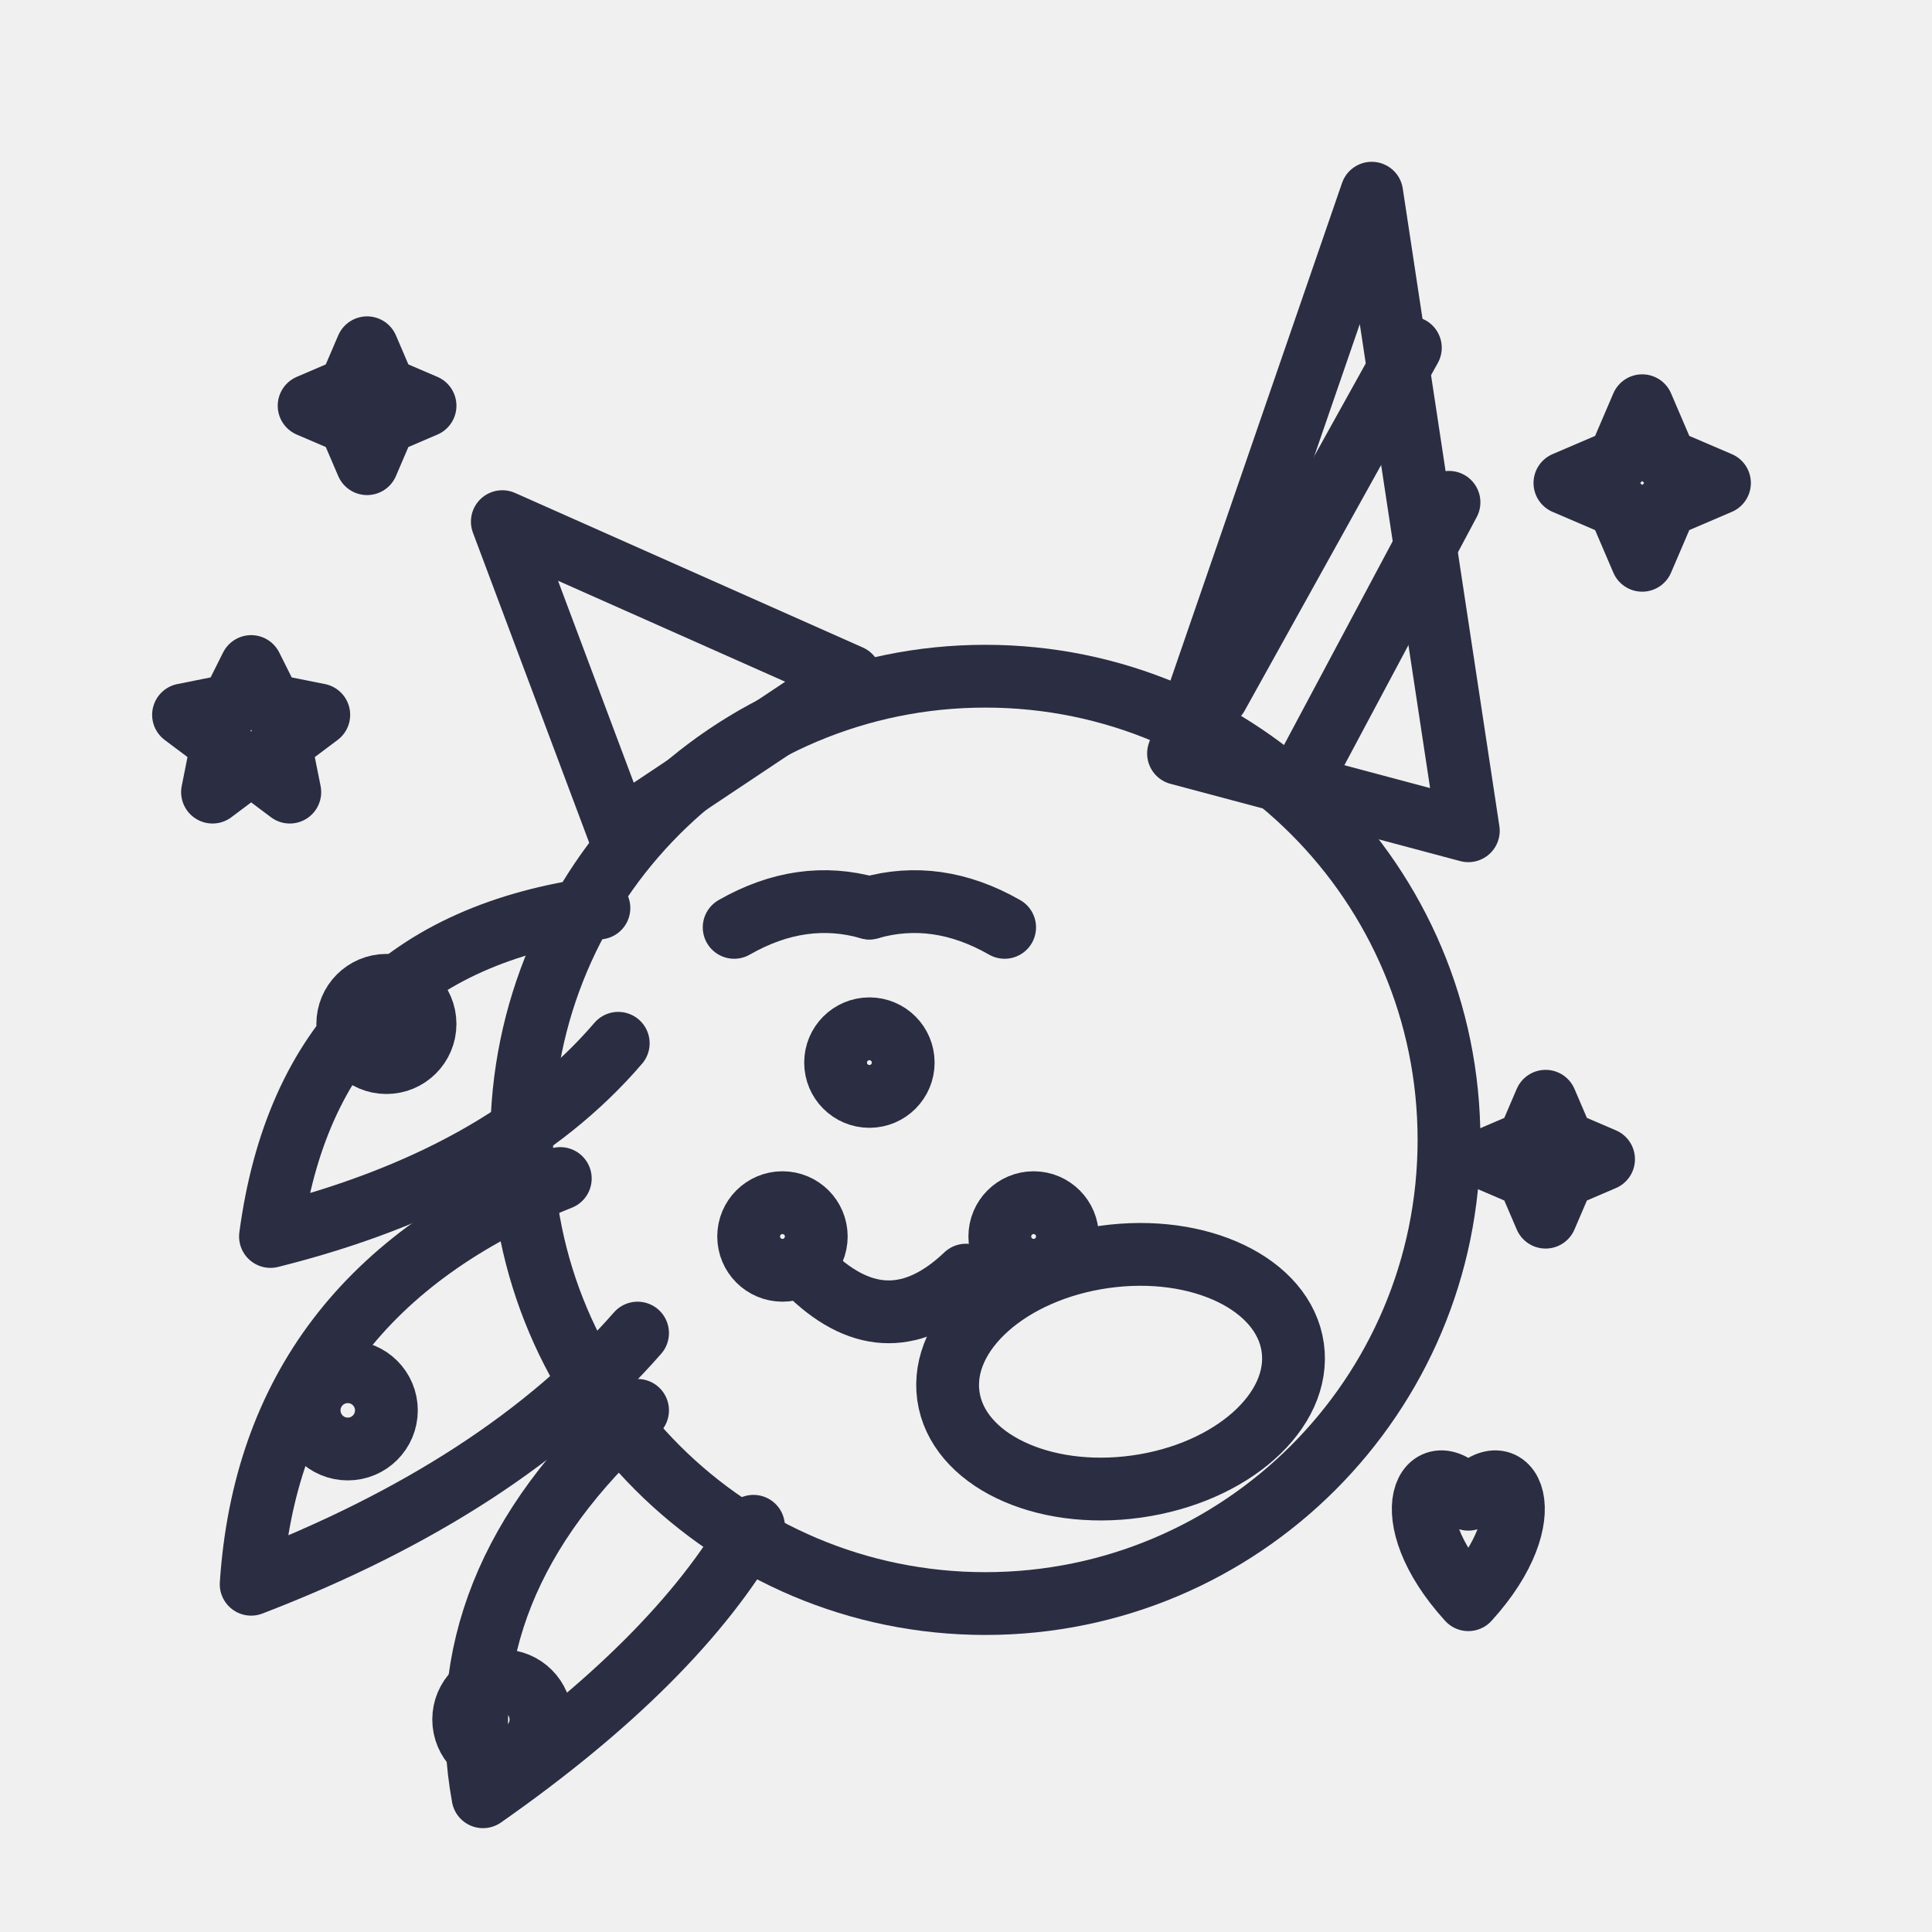
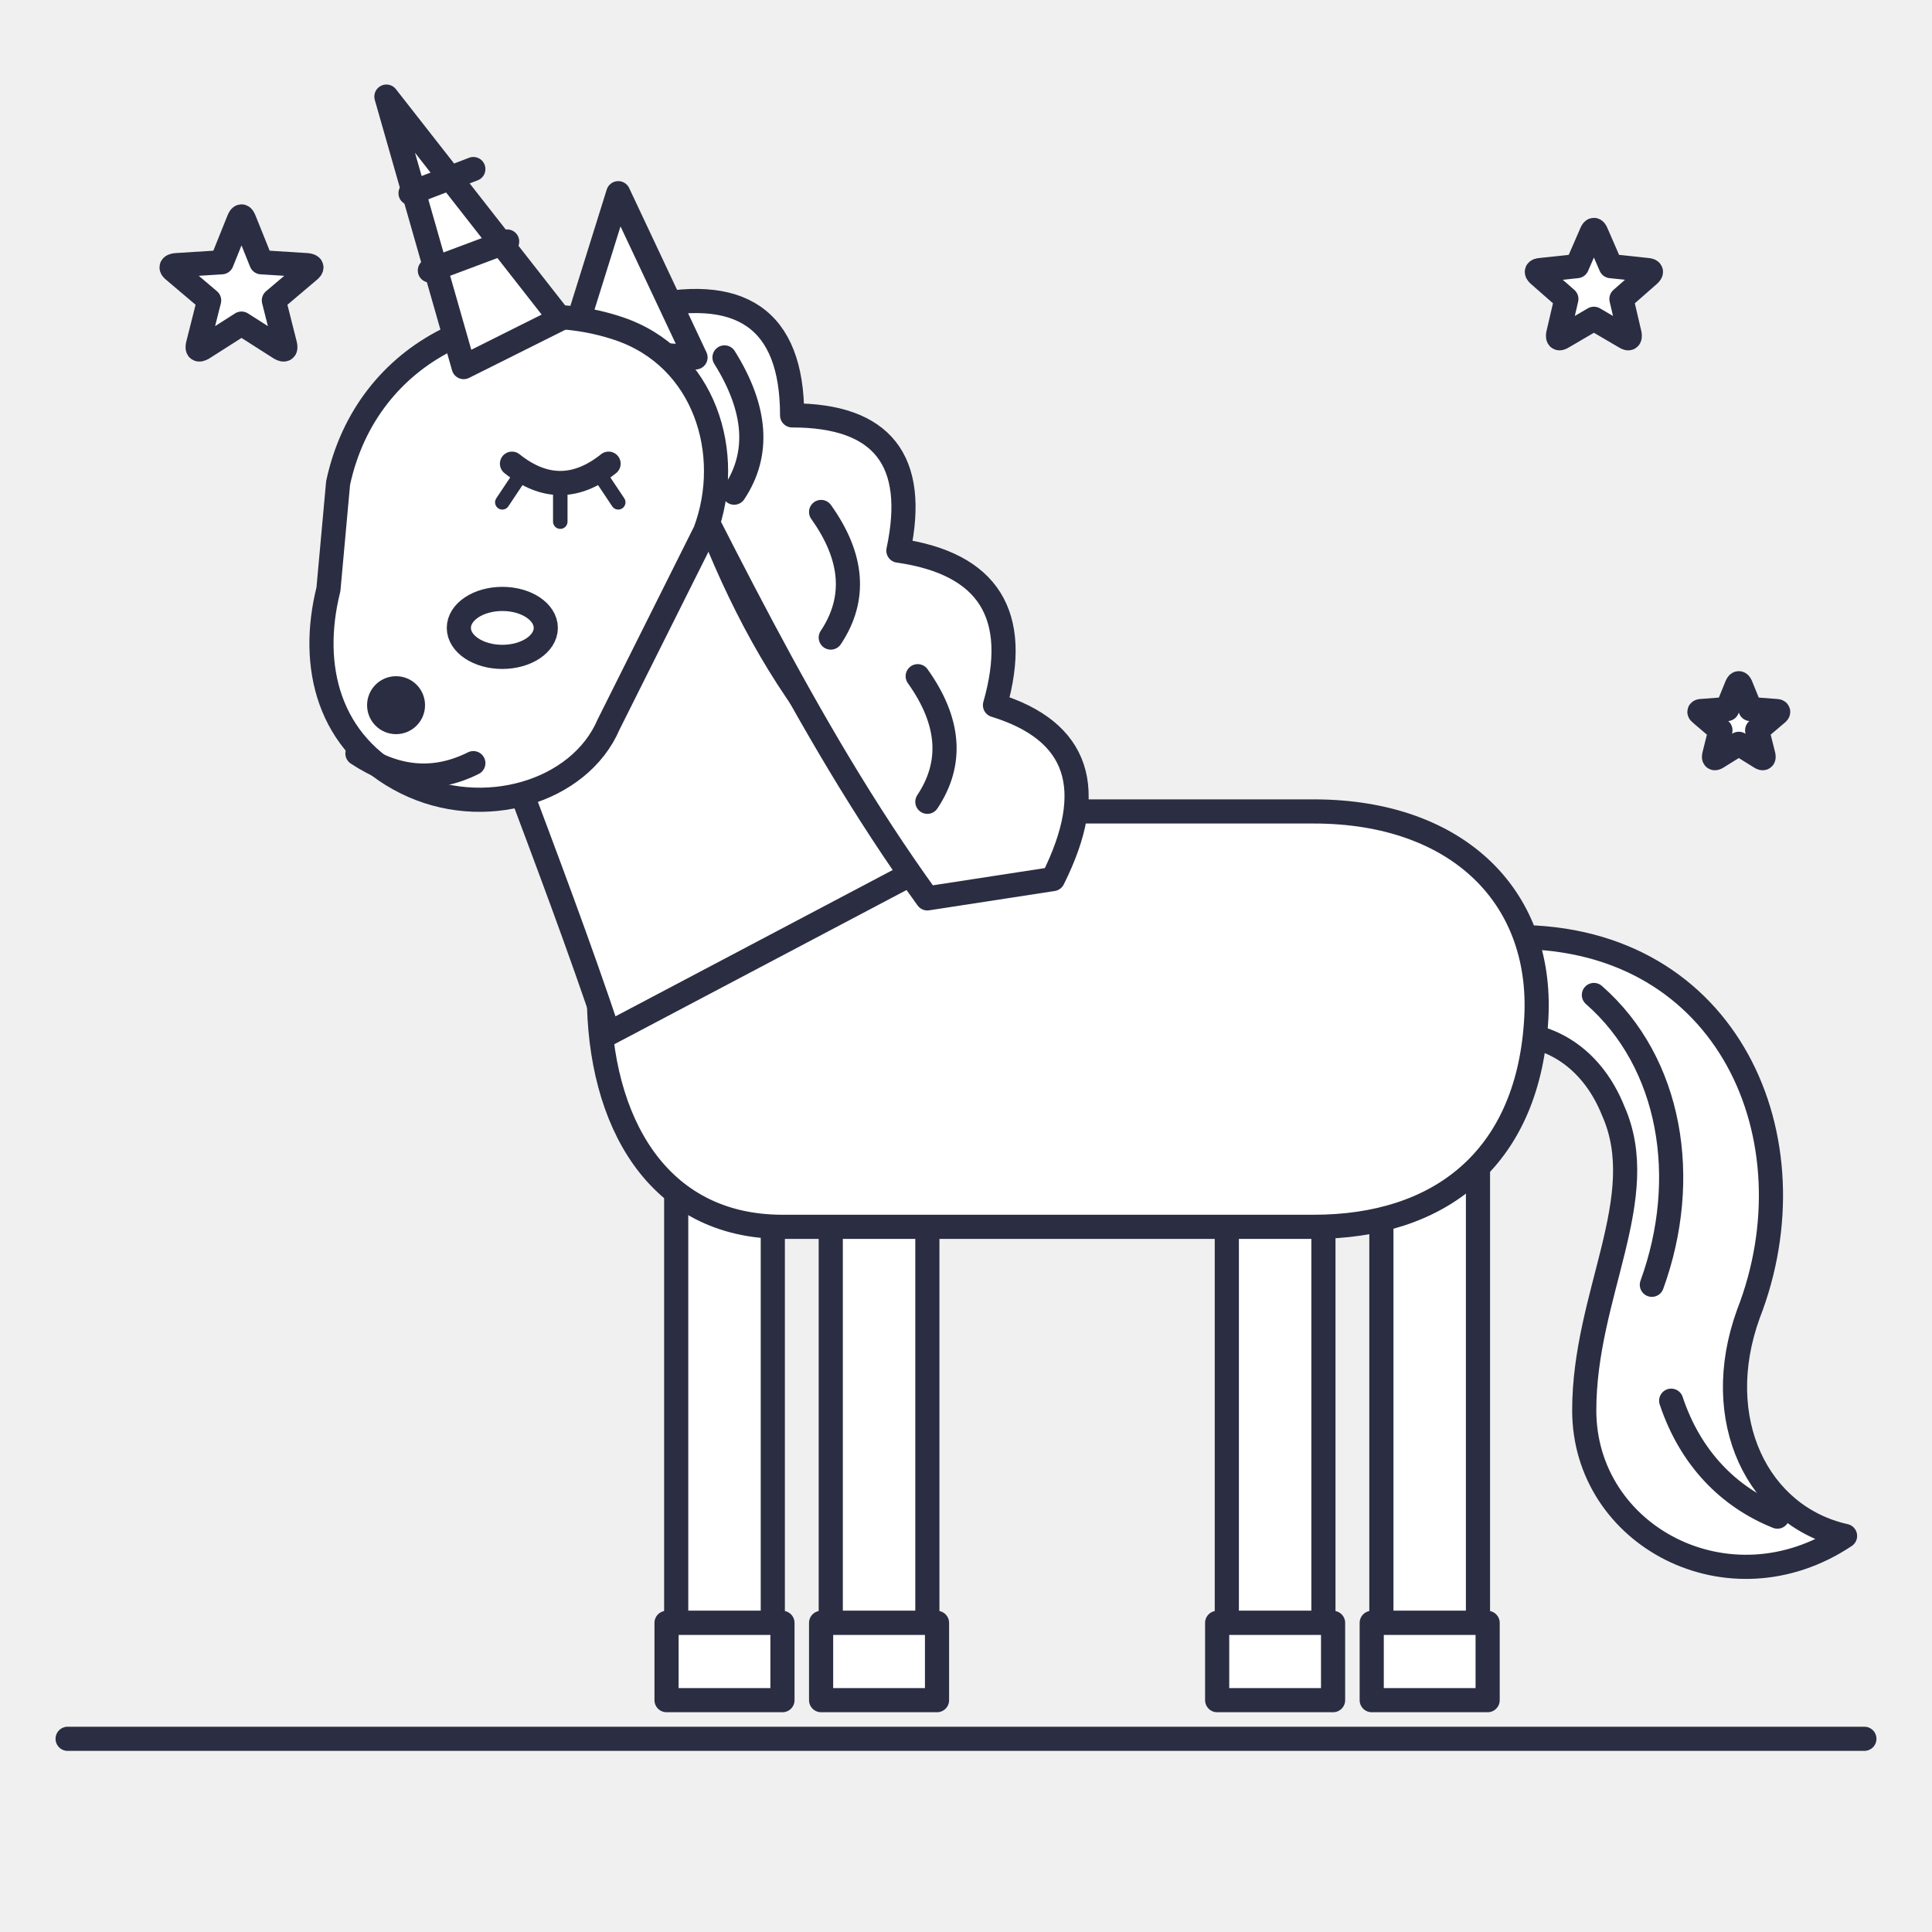
- <svg xmlns="http://www.w3.org/2000/svg" viewBox="0 0 200 200">
-   <g fill="none" stroke="#2b2d42" stroke-width="6.5" stroke-linecap="round" stroke-linejoin="round">
-     <circle cx="102" cy="118" r="48" />
-     <polygon points="122,78 142,20 152,86" />
-     <path d="M126 72 L146 36 M134 82 L150 52" />
-     <polygon points="64,86 52,54 88,70" />
-     <circle cx="90" cy="110" r="3.5" />
-     <circle cx="90" cy="110" r="1.6" />
-     <path d="M76 96 Q83 92 90 94" />
-     <path d="M90 94 Q97 92 104 96" />
-     <path d="M84 132 Q92 139.6 100 132" />
-     <circle cx="81" cy="128" r="3.5" />
-     <circle cx="107" cy="128" r="3.5" />
-     <ellipse cx="116" cy="142" rx="18" ry="12" transform="rotate(-8 116 142)" />
-     <path d="M62 94 Q32 98 28 128 Q52 122 64 108" />
-     <path d="M58 122 Q28 134 26 164 Q52 154 66 138" />
-     <path d="M66 146 Q46 164 50 186 Q70 172 78 158" />
-     <circle cx="40" cy="106" r="4" />
-     <circle cx="36" cy="146" r="4" />
-     <circle cx="52" cy="178" r="4" />
-     <polygon points="170,42 172.4,47.6 178,50 172.4,52.4 170,58 167.6,52.4 162,50 167.6,47.6" />
-     <polygon points="160,114 161.8,118.2 166,120 161.8,121.8 160,126 158.2,121.8 154,120 158.2,118.2" />
-     <polygon points="38,36 39.8,40.2 44,42 39.8,43.8 38,48 36.2,43.8 32,42 36.2,40.2" />
-     <path d="M152 165.6 C144 156.8 147.84 150 152 155.2 C156.16 150 160 156.8 152 165.6 Z" />
-     <polygon points="26,69 28,73 33,74 29,77 30,82 26,79 22,82 23,77 19,74 24,73" />
+ <svg xmlns="http://www.w3.org/2000/svg" viewBox="0 0 400 400" fill="#fff" stroke="#2b2d42" stroke-width="5" stroke-linecap="round" stroke-linejoin="round">
+   <g data-step="10" data-name="estrellas">
+     <path d="M49.4 45.6 Q50.0 44.0 50.6 45.6 L54.1 54.3 L63.6 54.9 Q65.2 55.1 63.9 56.1 L56.7 62.2 L59.0 71.3 Q59.4 72.9 58.0 72.1 L50.0 67.0 L42.0 72.1 Q40.6 72.9 41.0 71.3 L43.3 62.2 L36.1 56.1 Q34.8 55.1 36.4 54.9 L45.9 54.3 Z" />
+     <path d="M329.5 48.2 Q330.0 47.0 330.5 48.2 L333.5 55.1 L341.0 55.9 Q342.4 56.0 341.4 56.9 L335.7 61.9 L337.4 69.2 Q337.6 70.5 336.5 69.8 L330.0 66.0 L323.5 69.8 Q322.4 70.5 322.6 69.2 L324.3 61.9 L318.6 56.9 Q317.6 56.0 319.0 55.9 L326.5 55.1 Z" />
+     <path d="M359.6 141.9 Q360.0 141.0 360.4 141.9 L362.4 146.8 L367.6 147.2 Q368.6 147.2 367.8 147.8 L363.8 151.2 L365.1 156.4 Q365.3 157.3 364.5 156.8 L360.0 154.0 L355.5 156.8 Q354.7 157.3 354.9 156.4 L356.2 151.2 L352.2 147.8 Q351.4 147.2 352.4 147.2 L357.6 146.8 Z" />
+     <path d="M14 360 H386" fill="none" />
+   </g>
+   <g data-step="9" data-name="cola">
+     <path d="M314 194 C358 194 376 236 362 272 C354 294 364 314 382 318 C358 334 328 318 328 292 C328 268 342 248 334 230 C330 220 322 214 312 214 Z" />
+     <path d="M330 206 C346 220 350 244 342 266 M346 290 C350 302 358 310 368 314" fill="none" />
+   </g>
+   <g data-step="8" data-name="patas">
+     <path d="M140 236 V336 H160 V236 Z M172 240 V336 H192 V240 Z M254 240 V336 H274 V240 Z M286 236 V336 H306 V236 Z" />
+     <path d="M138 336 H162 V352 H138 Z M170 336 H194 V352 H170 Z M252 336 H276 V352 H252 Z M284 336 H308 V352 H284 Z" />
+   </g>
+   <g data-step="7" data-name="cuerpo">
+     <path d="M124 206 C124 180 152 168 192 168 L272 168 C302 168 320 186 318 212 C316 240 298 254 272 254 L162 254 C136 254 124 232 124 206 Z" />
+   </g>
+   <g data-step="6" data-name="cuello">
+     <path d="M126 214 C114 178 98 140 88 108 L140 88 C152 128 170 158 198 176 Z" />
+   </g>
+   <g data-step="5" data-name="crin">
+     <path d="M132 64 Q164 56 164 86 Q192 86 186 114 Q214 118 206 146 Q232 154 218 182 L192 186 C166 150 148 110 128 72 Z" />
+     <path d="M150 74 Q160 90 152 102 M170 106 Q180 120 172 132 M190 140 Q200 154 192 166" fill="none" />
+   </g>
+   <g data-step="3" data-name="oreja">
+     <path d="M118 72 L128 40 L144 74 Z" />
+   </g>
+   <g data-step="1" data-name="cabeza">
+     <path d="M70 100 C76 72 104 60 128 68 C146 74 152 94 146 110 L126 150 C120 164 100 170 84 162 C68 154 64 138 68 122 Z" />
+     <circle cx="82" cy="146" r="3.5" fill="#2b2d42" />
+     <path d="M74 156 Q86 164 98 158" fill="none" />
+   </g>
+   <g data-step="2" data-name="cuerno">
+     <path d="M96 76 L80 20 L116 66 Z" />
+     <path d="M89 56 L105 50 M85 40 L98 35" fill="none" />
+   </g>
+   <g data-step="4" data-name="ojo">
+     <path d="M106 96 Q116 104 126 96" fill="none" />
+     <path d="M108 98 l-4 6 M116 101 v7 M124 98 l4 6" fill="none" stroke-width="3" />
+     <ellipse cx="104" cy="130" rx="9" ry="6" />
  </g>
</svg>
